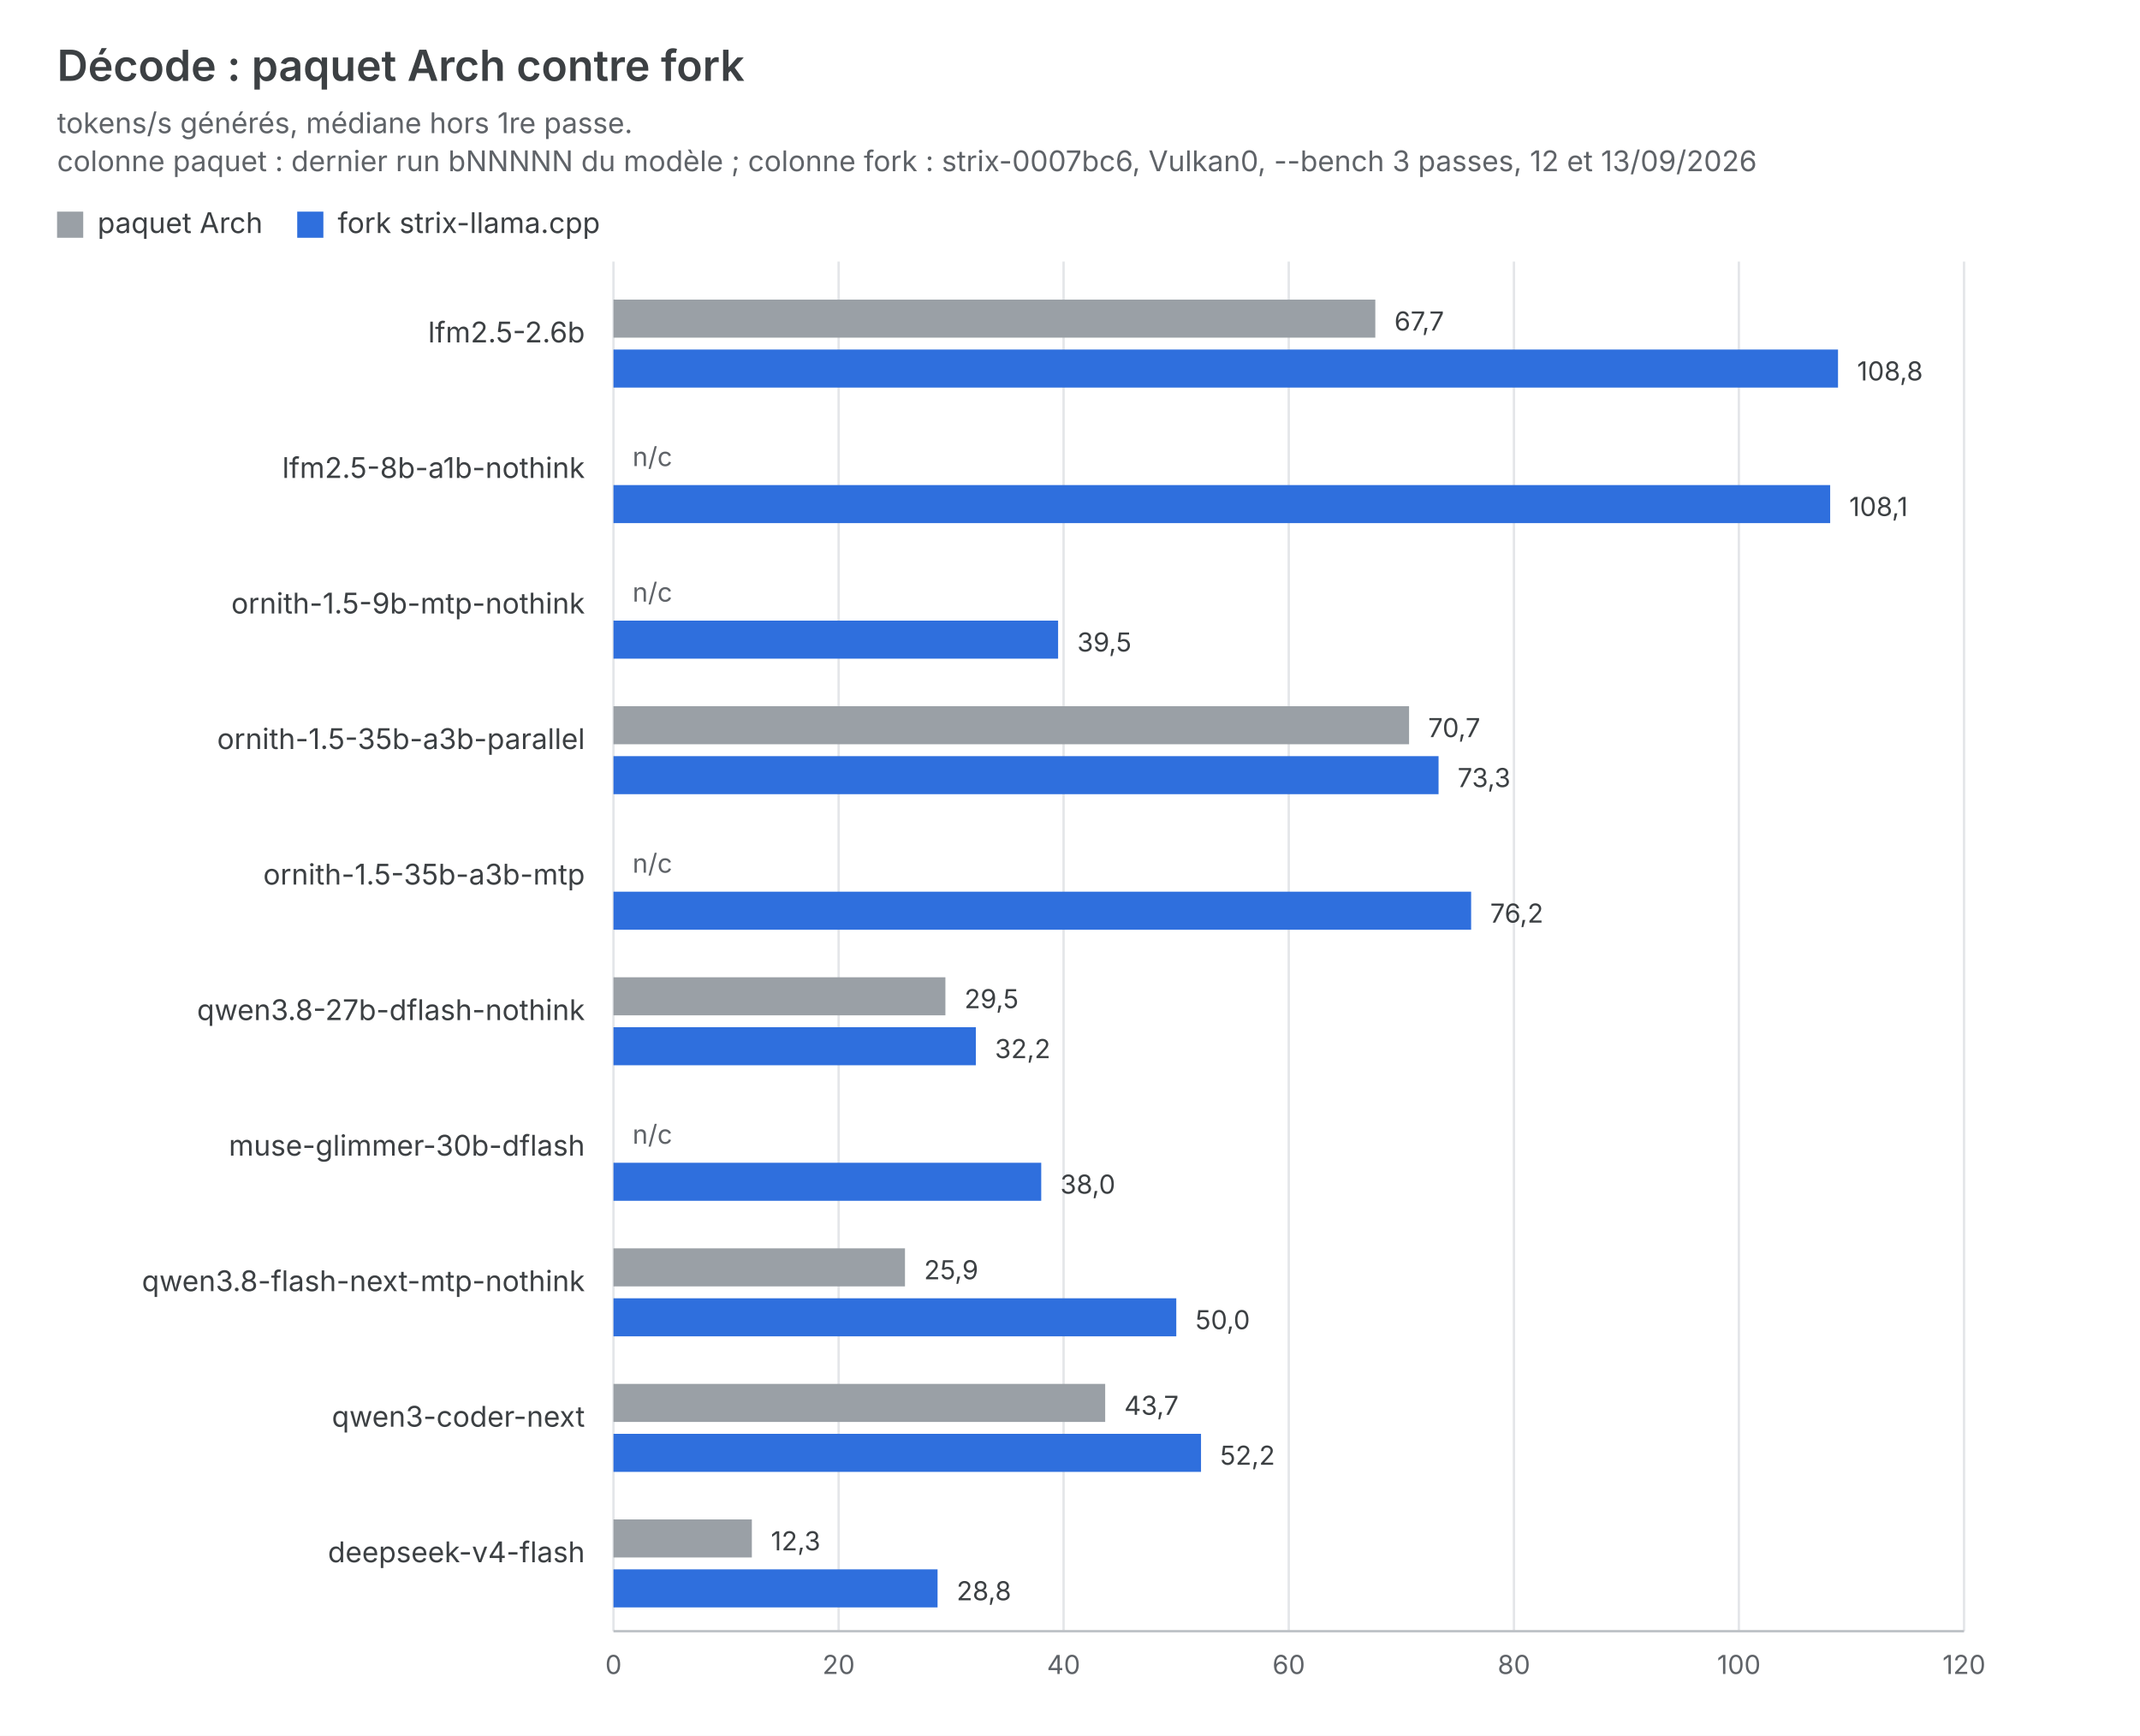
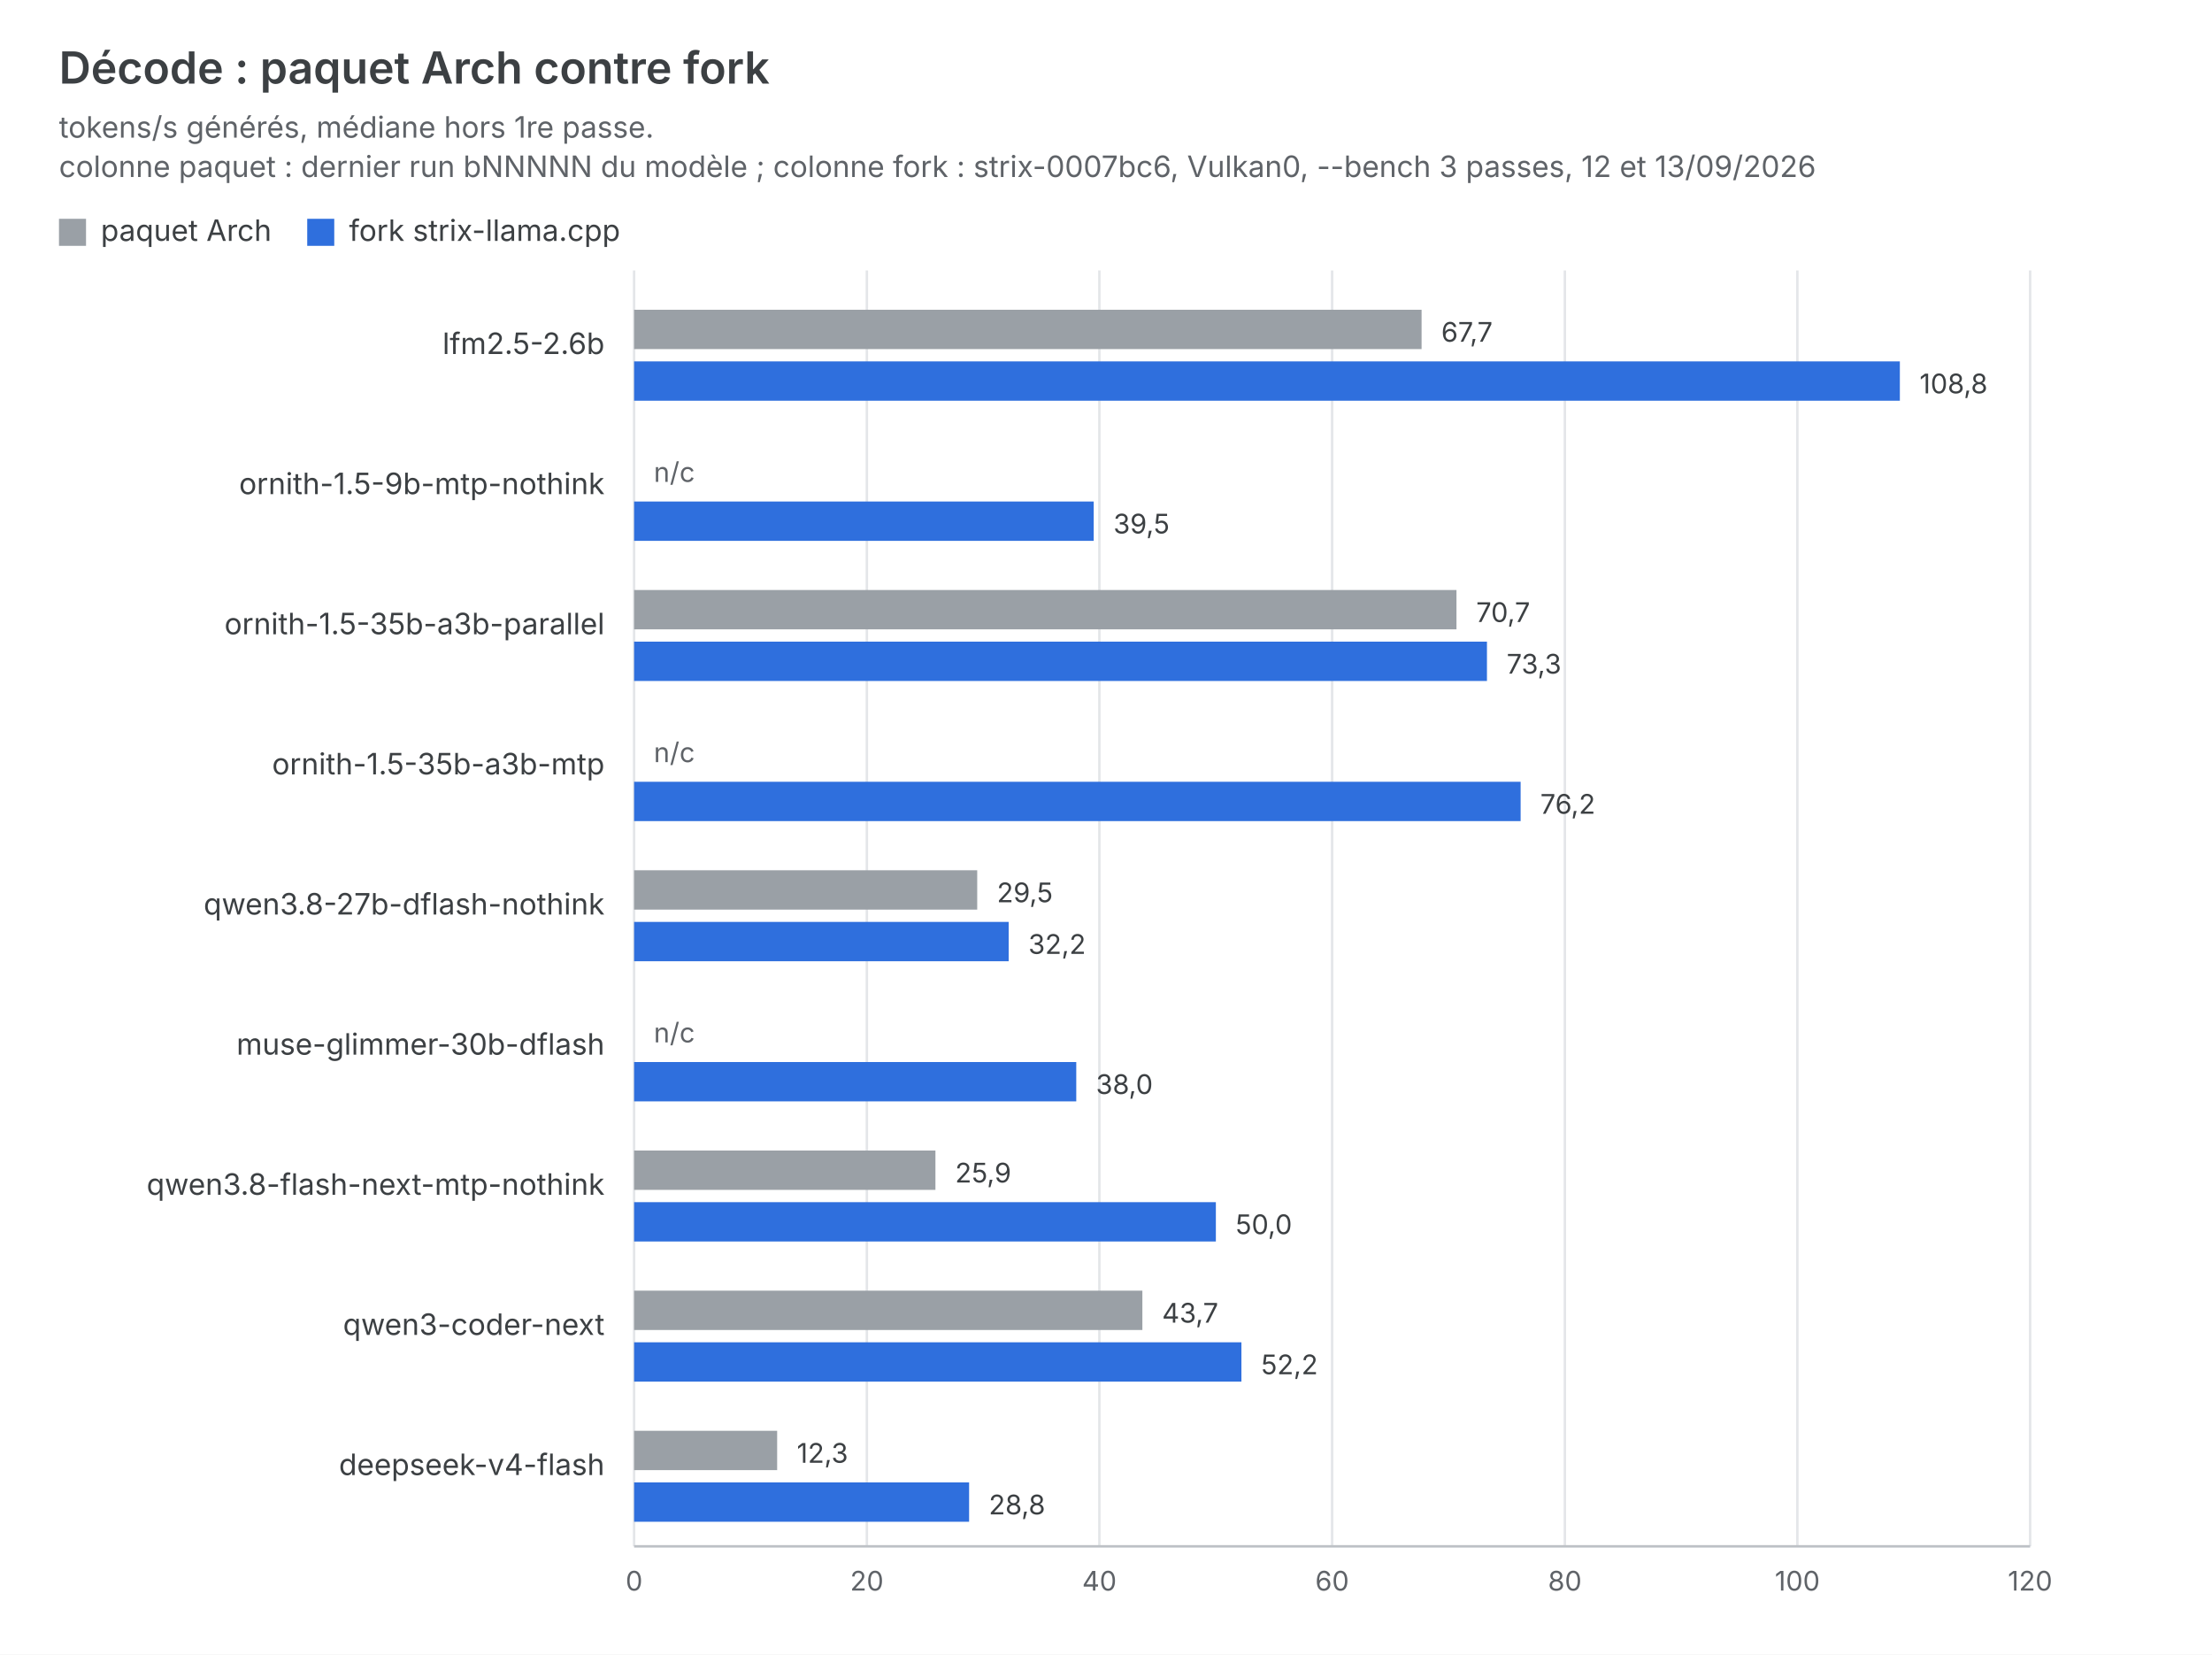
- <svg xmlns="http://www.w3.org/2000/svg" width="900" height="730" viewBox="0 0 900 730" role="img" aria-label="Décode : paquet Arch contre fork">
-   <rect x="0" y="0" width="900" height="730" fill="#ffffff" />
+ <svg xmlns="http://www.w3.org/2000/svg" width="900" height="673" viewBox="0 0 900 673" role="img" aria-label="Décode : paquet Arch contre fork">
+   <rect x="0" y="0" width="900" height="673" fill="#ffffff" />
  <text x="24.0" y="34.0" font-family="Inter, Helvetica, Arial, sans-serif" font-size="18" fill="#3c4043" text-anchor="start" font-weight="600">Décode : paquet Arch contre fork</text>
  <text x="24.0" y="56.0" font-family="Inter, Helvetica, Arial, sans-serif" font-size="12" fill="#5f6368" text-anchor="start">tokens/s générés, médiane hors 1re passe.</text>
  <text x="24.0" y="72.0" font-family="Inter, Helvetica, Arial, sans-serif" font-size="12" fill="#5f6368" text-anchor="start">colonne paquet : dernier run bNNNNN du modèle ; colonne fork : strix-0007bc6, Vulkan0, --bench 3 passes, 12 et 13/09/2026</text>
  <rect x="24.0" y="89.0" width="11" height="11" fill="#9aa0a6" />
  <text x="41.0" y="98.0" font-family="Inter, Helvetica, Arial, sans-serif" font-size="12" fill="#3c4043" text-anchor="start">paquet Arch</text>
  <rect x="125.0" y="89.0" width="11" height="11" fill="#2f6fdd" />
  <text x="142.0" y="98.0" font-family="Inter, Helvetica, Arial, sans-serif" font-size="12" fill="#3c4043" text-anchor="start">fork strix-llama.cpp</text>
-   <line x1="258.0" y1="110.0" x2="258.0" y2="686.0" stroke="#e4e6e9" stroke-width="1.0" />
-   <text x="258.0" y="704.0" font-family="Inter, Helvetica, Arial, sans-serif" font-size="11" fill="#5f6368" text-anchor="middle">0</text>
-   <line x1="352.7" y1="110.0" x2="352.7" y2="686.0" stroke="#e4e6e9" stroke-width="1.0" />
-   <text x="352.7" y="704.0" font-family="Inter, Helvetica, Arial, sans-serif" font-size="11" fill="#5f6368" text-anchor="middle">20</text>
-   <line x1="447.3" y1="110.0" x2="447.3" y2="686.0" stroke="#e4e6e9" stroke-width="1.0" />
-   <text x="447.3" y="704.0" font-family="Inter, Helvetica, Arial, sans-serif" font-size="11" fill="#5f6368" text-anchor="middle">40</text>
-   <line x1="542.0" y1="110.0" x2="542.0" y2="686.0" stroke="#e4e6e9" stroke-width="1.0" />
-   <text x="542.0" y="704.0" font-family="Inter, Helvetica, Arial, sans-serif" font-size="11" fill="#5f6368" text-anchor="middle">60</text>
-   <line x1="636.7" y1="110.0" x2="636.7" y2="686.0" stroke="#e4e6e9" stroke-width="1.0" />
-   <text x="636.7" y="704.0" font-family="Inter, Helvetica, Arial, sans-serif" font-size="11" fill="#5f6368" text-anchor="middle">80</text>
-   <line x1="731.3" y1="110.0" x2="731.3" y2="686.0" stroke="#e4e6e9" stroke-width="1.0" />
-   <text x="731.3" y="704.0" font-family="Inter, Helvetica, Arial, sans-serif" font-size="11" fill="#5f6368" text-anchor="middle">100</text>
-   <line x1="826.0" y1="110.0" x2="826.0" y2="686.0" stroke="#e4e6e9" stroke-width="1.0" />
-   <text x="826.0" y="704.0" font-family="Inter, Helvetica, Arial, sans-serif" font-size="11" fill="#5f6368" text-anchor="middle">120</text>
-   <line x1="258.0" y1="686.0" x2="826.0" y2="686.0" stroke="#bdc1c6" stroke-width="1.0" />
+   <line x1="258.0" y1="110.0" x2="258.0" y2="629.0" stroke="#e4e6e9" stroke-width="1.0" />
+   <text x="258.0" y="647.0" font-family="Inter, Helvetica, Arial, sans-serif" font-size="11" fill="#5f6368" text-anchor="middle">0</text>
+   <line x1="352.7" y1="110.0" x2="352.7" y2="629.0" stroke="#e4e6e9" stroke-width="1.0" />
+   <text x="352.7" y="647.0" font-family="Inter, Helvetica, Arial, sans-serif" font-size="11" fill="#5f6368" text-anchor="middle">20</text>
+   <line x1="447.3" y1="110.0" x2="447.3" y2="629.0" stroke="#e4e6e9" stroke-width="1.0" />
+   <text x="447.3" y="647.0" font-family="Inter, Helvetica, Arial, sans-serif" font-size="11" fill="#5f6368" text-anchor="middle">40</text>
+   <line x1="542.0" y1="110.0" x2="542.0" y2="629.0" stroke="#e4e6e9" stroke-width="1.0" />
+   <text x="542.0" y="647.0" font-family="Inter, Helvetica, Arial, sans-serif" font-size="11" fill="#5f6368" text-anchor="middle">60</text>
+   <line x1="636.7" y1="110.0" x2="636.7" y2="629.0" stroke="#e4e6e9" stroke-width="1.0" />
+   <text x="636.7" y="647.0" font-family="Inter, Helvetica, Arial, sans-serif" font-size="11" fill="#5f6368" text-anchor="middle">80</text>
+   <line x1="731.3" y1="110.0" x2="731.3" y2="629.0" stroke="#e4e6e9" stroke-width="1.0" />
+   <text x="731.3" y="647.0" font-family="Inter, Helvetica, Arial, sans-serif" font-size="11" fill="#5f6368" text-anchor="middle">100</text>
+   <line x1="826.0" y1="110.0" x2="826.0" y2="629.0" stroke="#e4e6e9" stroke-width="1.0" />
+   <text x="826.0" y="647.0" font-family="Inter, Helvetica, Arial, sans-serif" font-size="11" fill="#5f6368" text-anchor="middle">120</text>
+   <line x1="258.0" y1="629.0" x2="826.0" y2="629.0" stroke="#bdc1c6" stroke-width="1.0" />
  <text x="246.0" y="144.0" font-family="Inter, Helvetica, Arial, sans-serif" font-size="12" fill="#3c4043" text-anchor="end">lfm2.5-2.6b</text>
  <rect x="258.0" y="126.0" width="320.4" height="16.0" fill="#9aa0a6" />
  <text x="586.4" y="139.0" font-family="Inter, Helvetica, Arial, sans-serif" font-size="11" fill="#3c4043" text-anchor="start">67,7</text>
  <rect x="258.0" y="147.0" width="515.0" height="16.0" fill="#2f6fdd" />
  <text x="781.0" y="160.0" font-family="Inter, Helvetica, Arial, sans-serif" font-size="11" fill="#3c4043" text-anchor="start">108,8</text>
-   <text x="246.0" y="201.0" font-family="Inter, Helvetica, Arial, sans-serif" font-size="12" fill="#3c4043" text-anchor="end">lfm2.5-8b-a1b-nothink</text>
+   <text x="246.0" y="201.0" font-family="Inter, Helvetica, Arial, sans-serif" font-size="12" fill="#3c4043" text-anchor="end">ornith-1.5-9b-mtp-nothink</text>
  <text x="266.0" y="196.0" font-family="Inter, Helvetica, Arial, sans-serif" font-size="11" fill="#5f6368" text-anchor="start">n/c</text>
-   <rect x="258.0" y="204.0" width="511.7" height="16.0" fill="#2f6fdd" />
-   <text x="777.7" y="217.0" font-family="Inter, Helvetica, Arial, sans-serif" font-size="11" fill="#3c4043" text-anchor="start">108,1</text>
-   <text x="246.0" y="258.0" font-family="Inter, Helvetica, Arial, sans-serif" font-size="12" fill="#3c4043" text-anchor="end">ornith-1.5-9b-mtp-nothink</text>
-   <text x="266.0" y="253.0" font-family="Inter, Helvetica, Arial, sans-serif" font-size="11" fill="#5f6368" text-anchor="start">n/c</text>
-   <rect x="258.0" y="261.0" width="187.0" height="16.0" fill="#2f6fdd" />
-   <text x="453.0" y="274.0" font-family="Inter, Helvetica, Arial, sans-serif" font-size="11" fill="#3c4043" text-anchor="start">39,5</text>
-   <text x="246.0" y="315.0" font-family="Inter, Helvetica, Arial, sans-serif" font-size="12" fill="#3c4043" text-anchor="end">ornith-1.5-35b-a3b-parallel</text>
-   <rect x="258.0" y="297.0" width="334.6" height="16.0" fill="#9aa0a6" />
-   <text x="600.6" y="310.0" font-family="Inter, Helvetica, Arial, sans-serif" font-size="11" fill="#3c4043" text-anchor="start">70,7</text>
-   <rect x="258.0" y="318.0" width="347.0" height="16.0" fill="#2f6fdd" />
-   <text x="613.0" y="331.0" font-family="Inter, Helvetica, Arial, sans-serif" font-size="11" fill="#3c4043" text-anchor="start">73,3</text>
-   <text x="246.0" y="372.0" font-family="Inter, Helvetica, Arial, sans-serif" font-size="12" fill="#3c4043" text-anchor="end">ornith-1.5-35b-a3b-mtp</text>
-   <text x="266.0" y="367.0" font-family="Inter, Helvetica, Arial, sans-serif" font-size="11" fill="#5f6368" text-anchor="start">n/c</text>
-   <rect x="258.0" y="375.0" width="360.7" height="16.0" fill="#2f6fdd" />
-   <text x="626.7" y="388.0" font-family="Inter, Helvetica, Arial, sans-serif" font-size="11" fill="#3c4043" text-anchor="start">76,2</text>
-   <text x="246.0" y="429.0" font-family="Inter, Helvetica, Arial, sans-serif" font-size="12" fill="#3c4043" text-anchor="end">qwen3.8-27b-dflash-nothink</text>
-   <rect x="258.0" y="411.0" width="139.6" height="16.0" fill="#9aa0a6" />
-   <text x="405.6" y="424.0" font-family="Inter, Helvetica, Arial, sans-serif" font-size="11" fill="#3c4043" text-anchor="start">29,5</text>
-   <rect x="258.0" y="432.0" width="152.4" height="16.0" fill="#2f6fdd" />
-   <text x="418.4" y="445.0" font-family="Inter, Helvetica, Arial, sans-serif" font-size="11" fill="#3c4043" text-anchor="start">32,2</text>
-   <text x="246.0" y="486.0" font-family="Inter, Helvetica, Arial, sans-serif" font-size="12" fill="#3c4043" text-anchor="end">muse-glimmer-30b-dflash</text>
-   <text x="266.0" y="481.0" font-family="Inter, Helvetica, Arial, sans-serif" font-size="11" fill="#5f6368" text-anchor="start">n/c</text>
-   <rect x="258.0" y="489.0" width="179.9" height="16.0" fill="#2f6fdd" />
-   <text x="445.9" y="502.0" font-family="Inter, Helvetica, Arial, sans-serif" font-size="11" fill="#3c4043" text-anchor="start">38,0</text>
-   <text x="246.0" y="543.0" font-family="Inter, Helvetica, Arial, sans-serif" font-size="12" fill="#3c4043" text-anchor="end">qwen3.8-flash-next-mtp-nothink</text>
-   <rect x="258.0" y="525.0" width="122.6" height="16.0" fill="#9aa0a6" />
-   <text x="388.6" y="538.0" font-family="Inter, Helvetica, Arial, sans-serif" font-size="11" fill="#3c4043" text-anchor="start">25,9</text>
-   <rect x="258.0" y="546.0" width="236.7" height="16.0" fill="#2f6fdd" />
-   <text x="502.7" y="559.0" font-family="Inter, Helvetica, Arial, sans-serif" font-size="11" fill="#3c4043" text-anchor="start">50,0</text>
-   <text x="246.0" y="600.0" font-family="Inter, Helvetica, Arial, sans-serif" font-size="12" fill="#3c4043" text-anchor="end">qwen3-coder-next</text>
-   <rect x="258.0" y="582.0" width="206.8" height="16.0" fill="#9aa0a6" />
-   <text x="472.8" y="595.0" font-family="Inter, Helvetica, Arial, sans-serif" font-size="11" fill="#3c4043" text-anchor="start">43,7</text>
-   <rect x="258.0" y="603.0" width="247.1" height="16.0" fill="#2f6fdd" />
-   <text x="513.1" y="616.0" font-family="Inter, Helvetica, Arial, sans-serif" font-size="11" fill="#3c4043" text-anchor="start">52,2</text>
-   <text x="246.0" y="657.0" font-family="Inter, Helvetica, Arial, sans-serif" font-size="12" fill="#3c4043" text-anchor="end">deepseek-v4-flash</text>
-   <rect x="258.0" y="639.0" width="58.2" height="16.0" fill="#9aa0a6" />
-   <text x="324.2" y="652.0" font-family="Inter, Helvetica, Arial, sans-serif" font-size="11" fill="#3c4043" text-anchor="start">12,3</text>
-   <rect x="258.0" y="660.0" width="136.3" height="16.0" fill="#2f6fdd" />
-   <text x="402.3" y="673.0" font-family="Inter, Helvetica, Arial, sans-serif" font-size="11" fill="#3c4043" text-anchor="start">28,8</text>
+   <rect x="258.0" y="204.0" width="187.0" height="16.0" fill="#2f6fdd" />
+   <text x="453.0" y="217.0" font-family="Inter, Helvetica, Arial, sans-serif" font-size="11" fill="#3c4043" text-anchor="start">39,5</text>
+   <text x="246.0" y="258.0" font-family="Inter, Helvetica, Arial, sans-serif" font-size="12" fill="#3c4043" text-anchor="end">ornith-1.5-35b-a3b-parallel</text>
+   <rect x="258.0" y="240.0" width="334.6" height="16.0" fill="#9aa0a6" />
+   <text x="600.6" y="253.0" font-family="Inter, Helvetica, Arial, sans-serif" font-size="11" fill="#3c4043" text-anchor="start">70,7</text>
+   <rect x="258.0" y="261.0" width="347.0" height="16.0" fill="#2f6fdd" />
+   <text x="613.0" y="274.0" font-family="Inter, Helvetica, Arial, sans-serif" font-size="11" fill="#3c4043" text-anchor="start">73,3</text>
+   <text x="246.0" y="315.0" font-family="Inter, Helvetica, Arial, sans-serif" font-size="12" fill="#3c4043" text-anchor="end">ornith-1.5-35b-a3b-mtp</text>
+   <text x="266.0" y="310.0" font-family="Inter, Helvetica, Arial, sans-serif" font-size="11" fill="#5f6368" text-anchor="start">n/c</text>
+   <rect x="258.0" y="318.0" width="360.7" height="16.0" fill="#2f6fdd" />
+   <text x="626.7" y="331.0" font-family="Inter, Helvetica, Arial, sans-serif" font-size="11" fill="#3c4043" text-anchor="start">76,2</text>
+   <text x="246.0" y="372.0" font-family="Inter, Helvetica, Arial, sans-serif" font-size="12" fill="#3c4043" text-anchor="end">qwen3.8-27b-dflash-nothink</text>
+   <rect x="258.0" y="354.0" width="139.6" height="16.0" fill="#9aa0a6" />
+   <text x="405.6" y="367.0" font-family="Inter, Helvetica, Arial, sans-serif" font-size="11" fill="#3c4043" text-anchor="start">29,5</text>
+   <rect x="258.0" y="375.0" width="152.4" height="16.0" fill="#2f6fdd" />
+   <text x="418.4" y="388.0" font-family="Inter, Helvetica, Arial, sans-serif" font-size="11" fill="#3c4043" text-anchor="start">32,2</text>
+   <text x="246.0" y="429.0" font-family="Inter, Helvetica, Arial, sans-serif" font-size="12" fill="#3c4043" text-anchor="end">muse-glimmer-30b-dflash</text>
+   <text x="266.0" y="424.0" font-family="Inter, Helvetica, Arial, sans-serif" font-size="11" fill="#5f6368" text-anchor="start">n/c</text>
+   <rect x="258.0" y="432.0" width="179.9" height="16.0" fill="#2f6fdd" />
+   <text x="445.9" y="445.0" font-family="Inter, Helvetica, Arial, sans-serif" font-size="11" fill="#3c4043" text-anchor="start">38,0</text>
+   <text x="246.0" y="486.0" font-family="Inter, Helvetica, Arial, sans-serif" font-size="12" fill="#3c4043" text-anchor="end">qwen3.8-flash-next-mtp-nothink</text>
+   <rect x="258.0" y="468.0" width="122.6" height="16.0" fill="#9aa0a6" />
+   <text x="388.6" y="481.0" font-family="Inter, Helvetica, Arial, sans-serif" font-size="11" fill="#3c4043" text-anchor="start">25,9</text>
+   <rect x="258.0" y="489.0" width="236.7" height="16.0" fill="#2f6fdd" />
+   <text x="502.7" y="502.0" font-family="Inter, Helvetica, Arial, sans-serif" font-size="11" fill="#3c4043" text-anchor="start">50,0</text>
+   <text x="246.0" y="543.0" font-family="Inter, Helvetica, Arial, sans-serif" font-size="12" fill="#3c4043" text-anchor="end">qwen3-coder-next</text>
+   <rect x="258.0" y="525.0" width="206.8" height="16.0" fill="#9aa0a6" />
+   <text x="472.8" y="538.0" font-family="Inter, Helvetica, Arial, sans-serif" font-size="11" fill="#3c4043" text-anchor="start">43,7</text>
+   <rect x="258.0" y="546.0" width="247.1" height="16.0" fill="#2f6fdd" />
+   <text x="513.1" y="559.0" font-family="Inter, Helvetica, Arial, sans-serif" font-size="11" fill="#3c4043" text-anchor="start">52,2</text>
+   <text x="246.0" y="600.0" font-family="Inter, Helvetica, Arial, sans-serif" font-size="12" fill="#3c4043" text-anchor="end">deepseek-v4-flash</text>
+   <rect x="258.0" y="582.0" width="58.2" height="16.0" fill="#9aa0a6" />
+   <text x="324.2" y="595.0" font-family="Inter, Helvetica, Arial, sans-serif" font-size="11" fill="#3c4043" text-anchor="start">12,3</text>
+   <rect x="258.0" y="603.0" width="136.3" height="16.0" fill="#2f6fdd" />
+   <text x="402.3" y="616.0" font-family="Inter, Helvetica, Arial, sans-serif" font-size="11" fill="#3c4043" text-anchor="start">28,8</text>
</svg>
